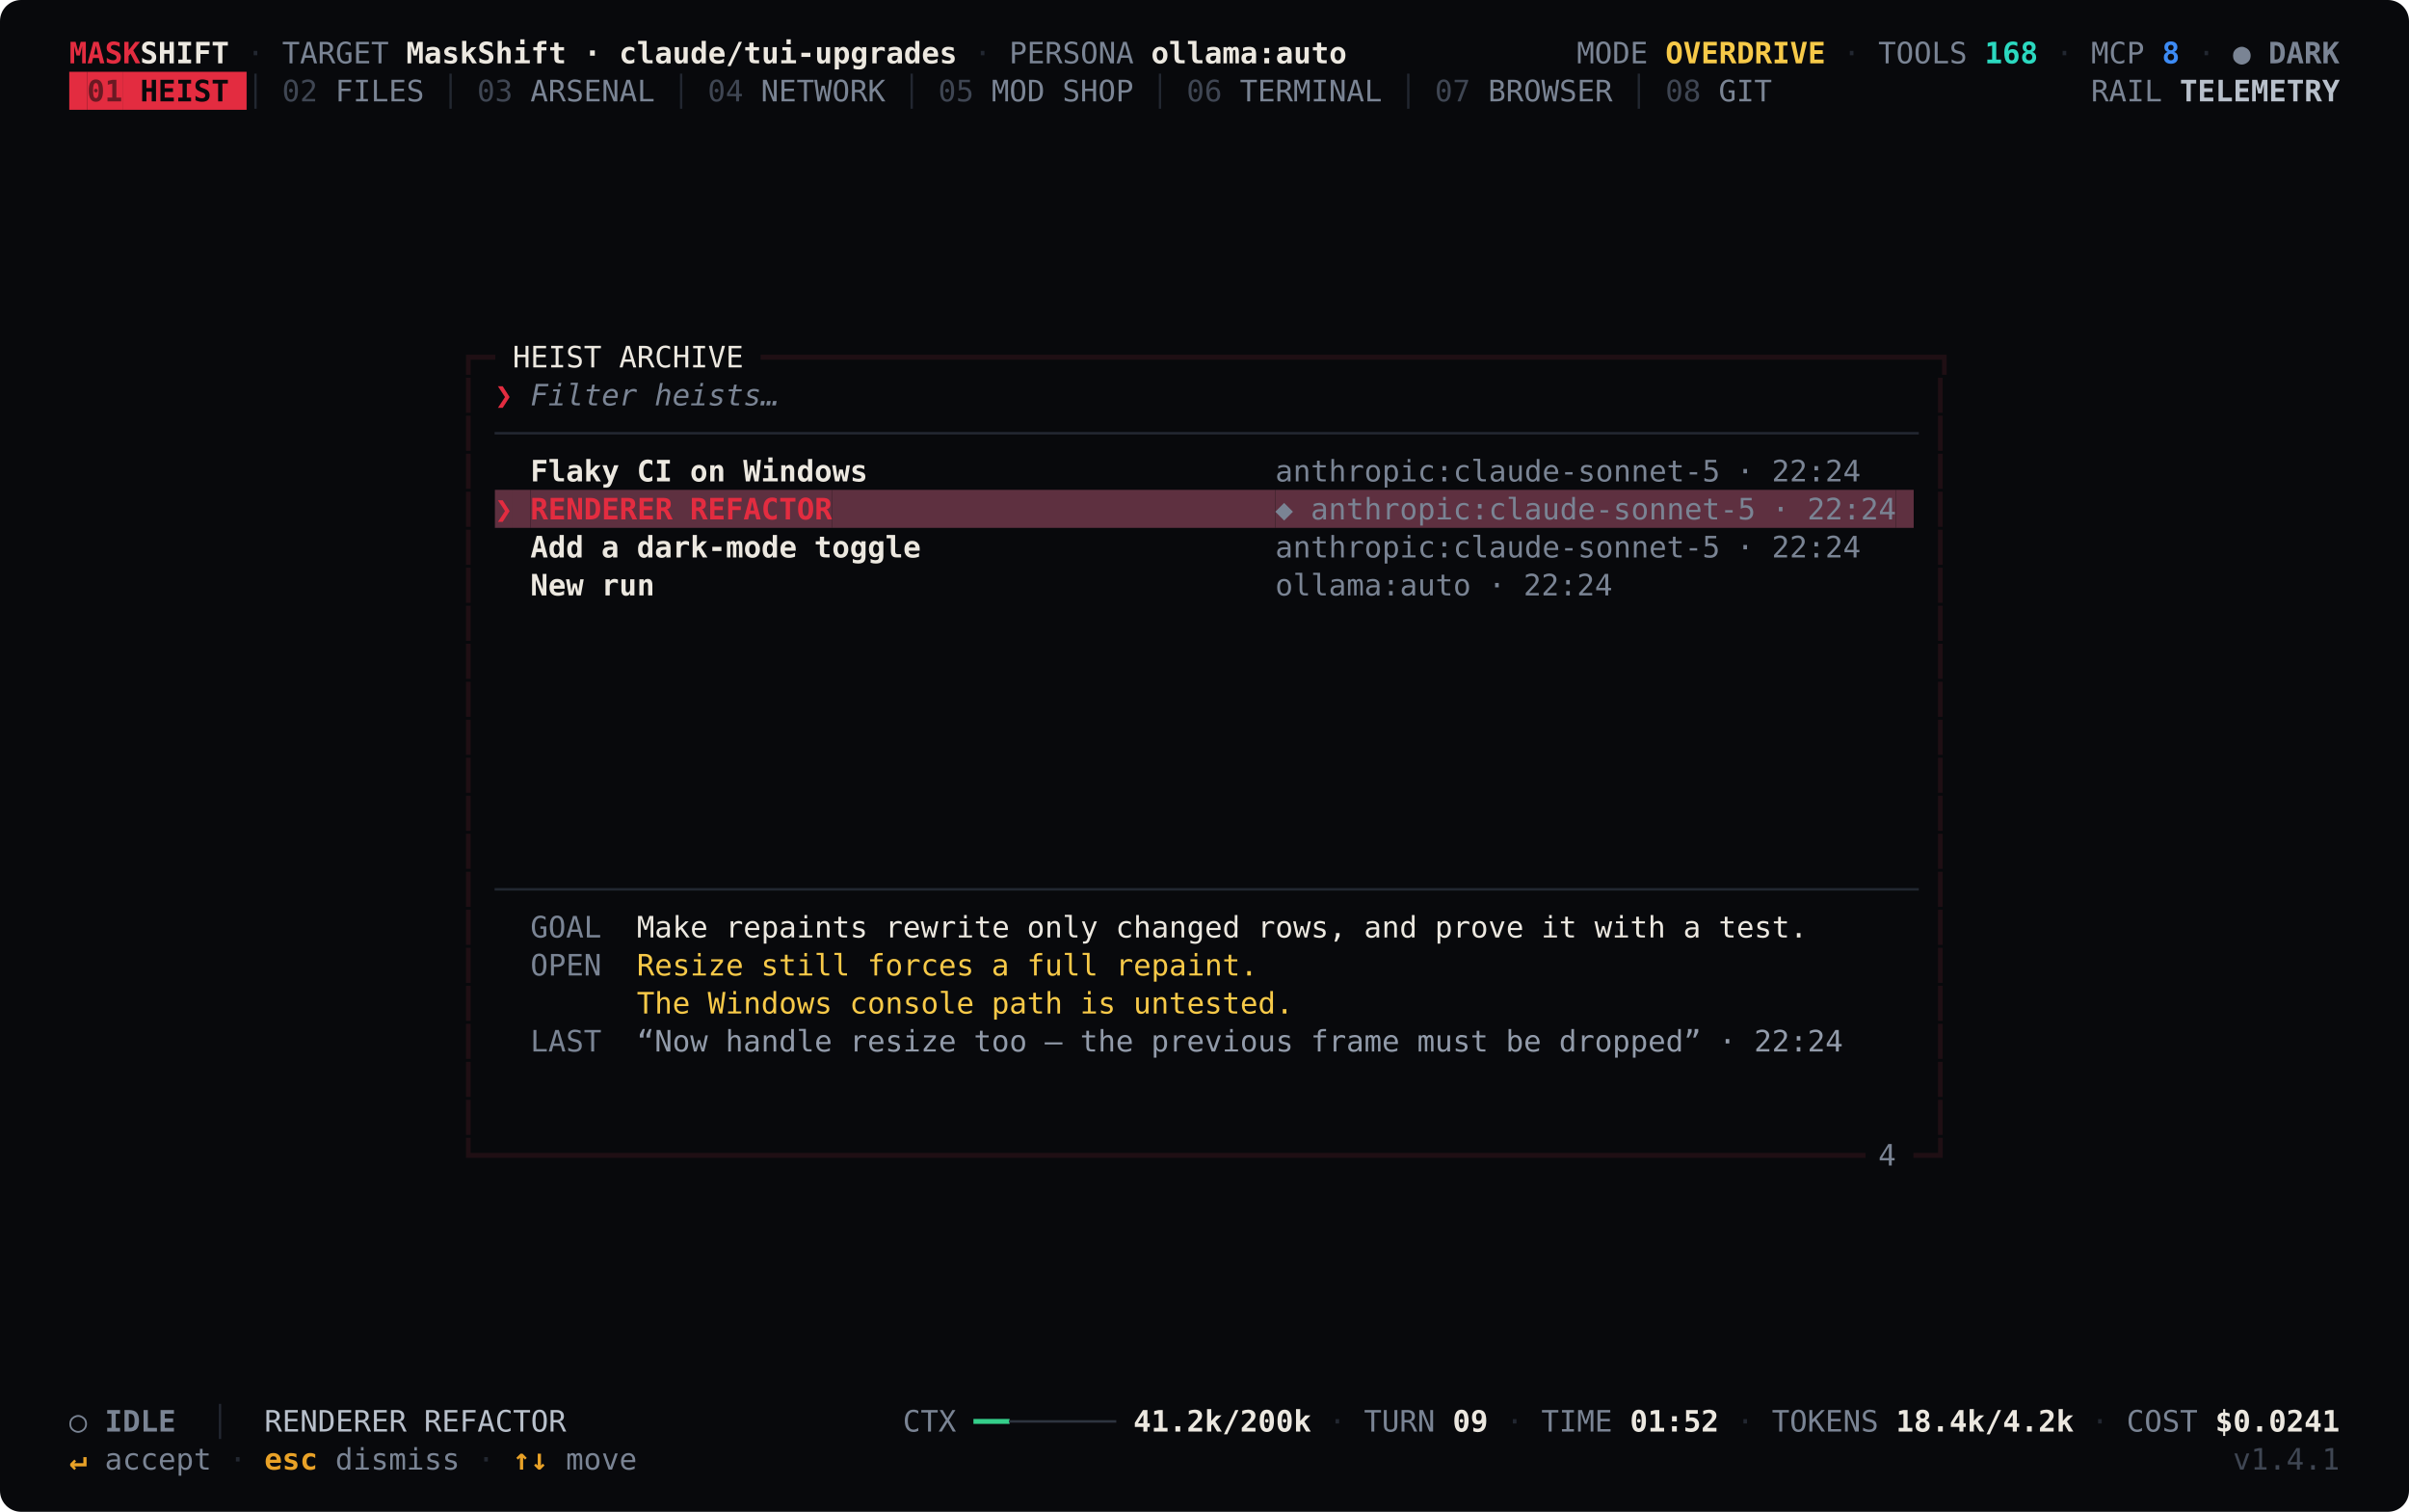
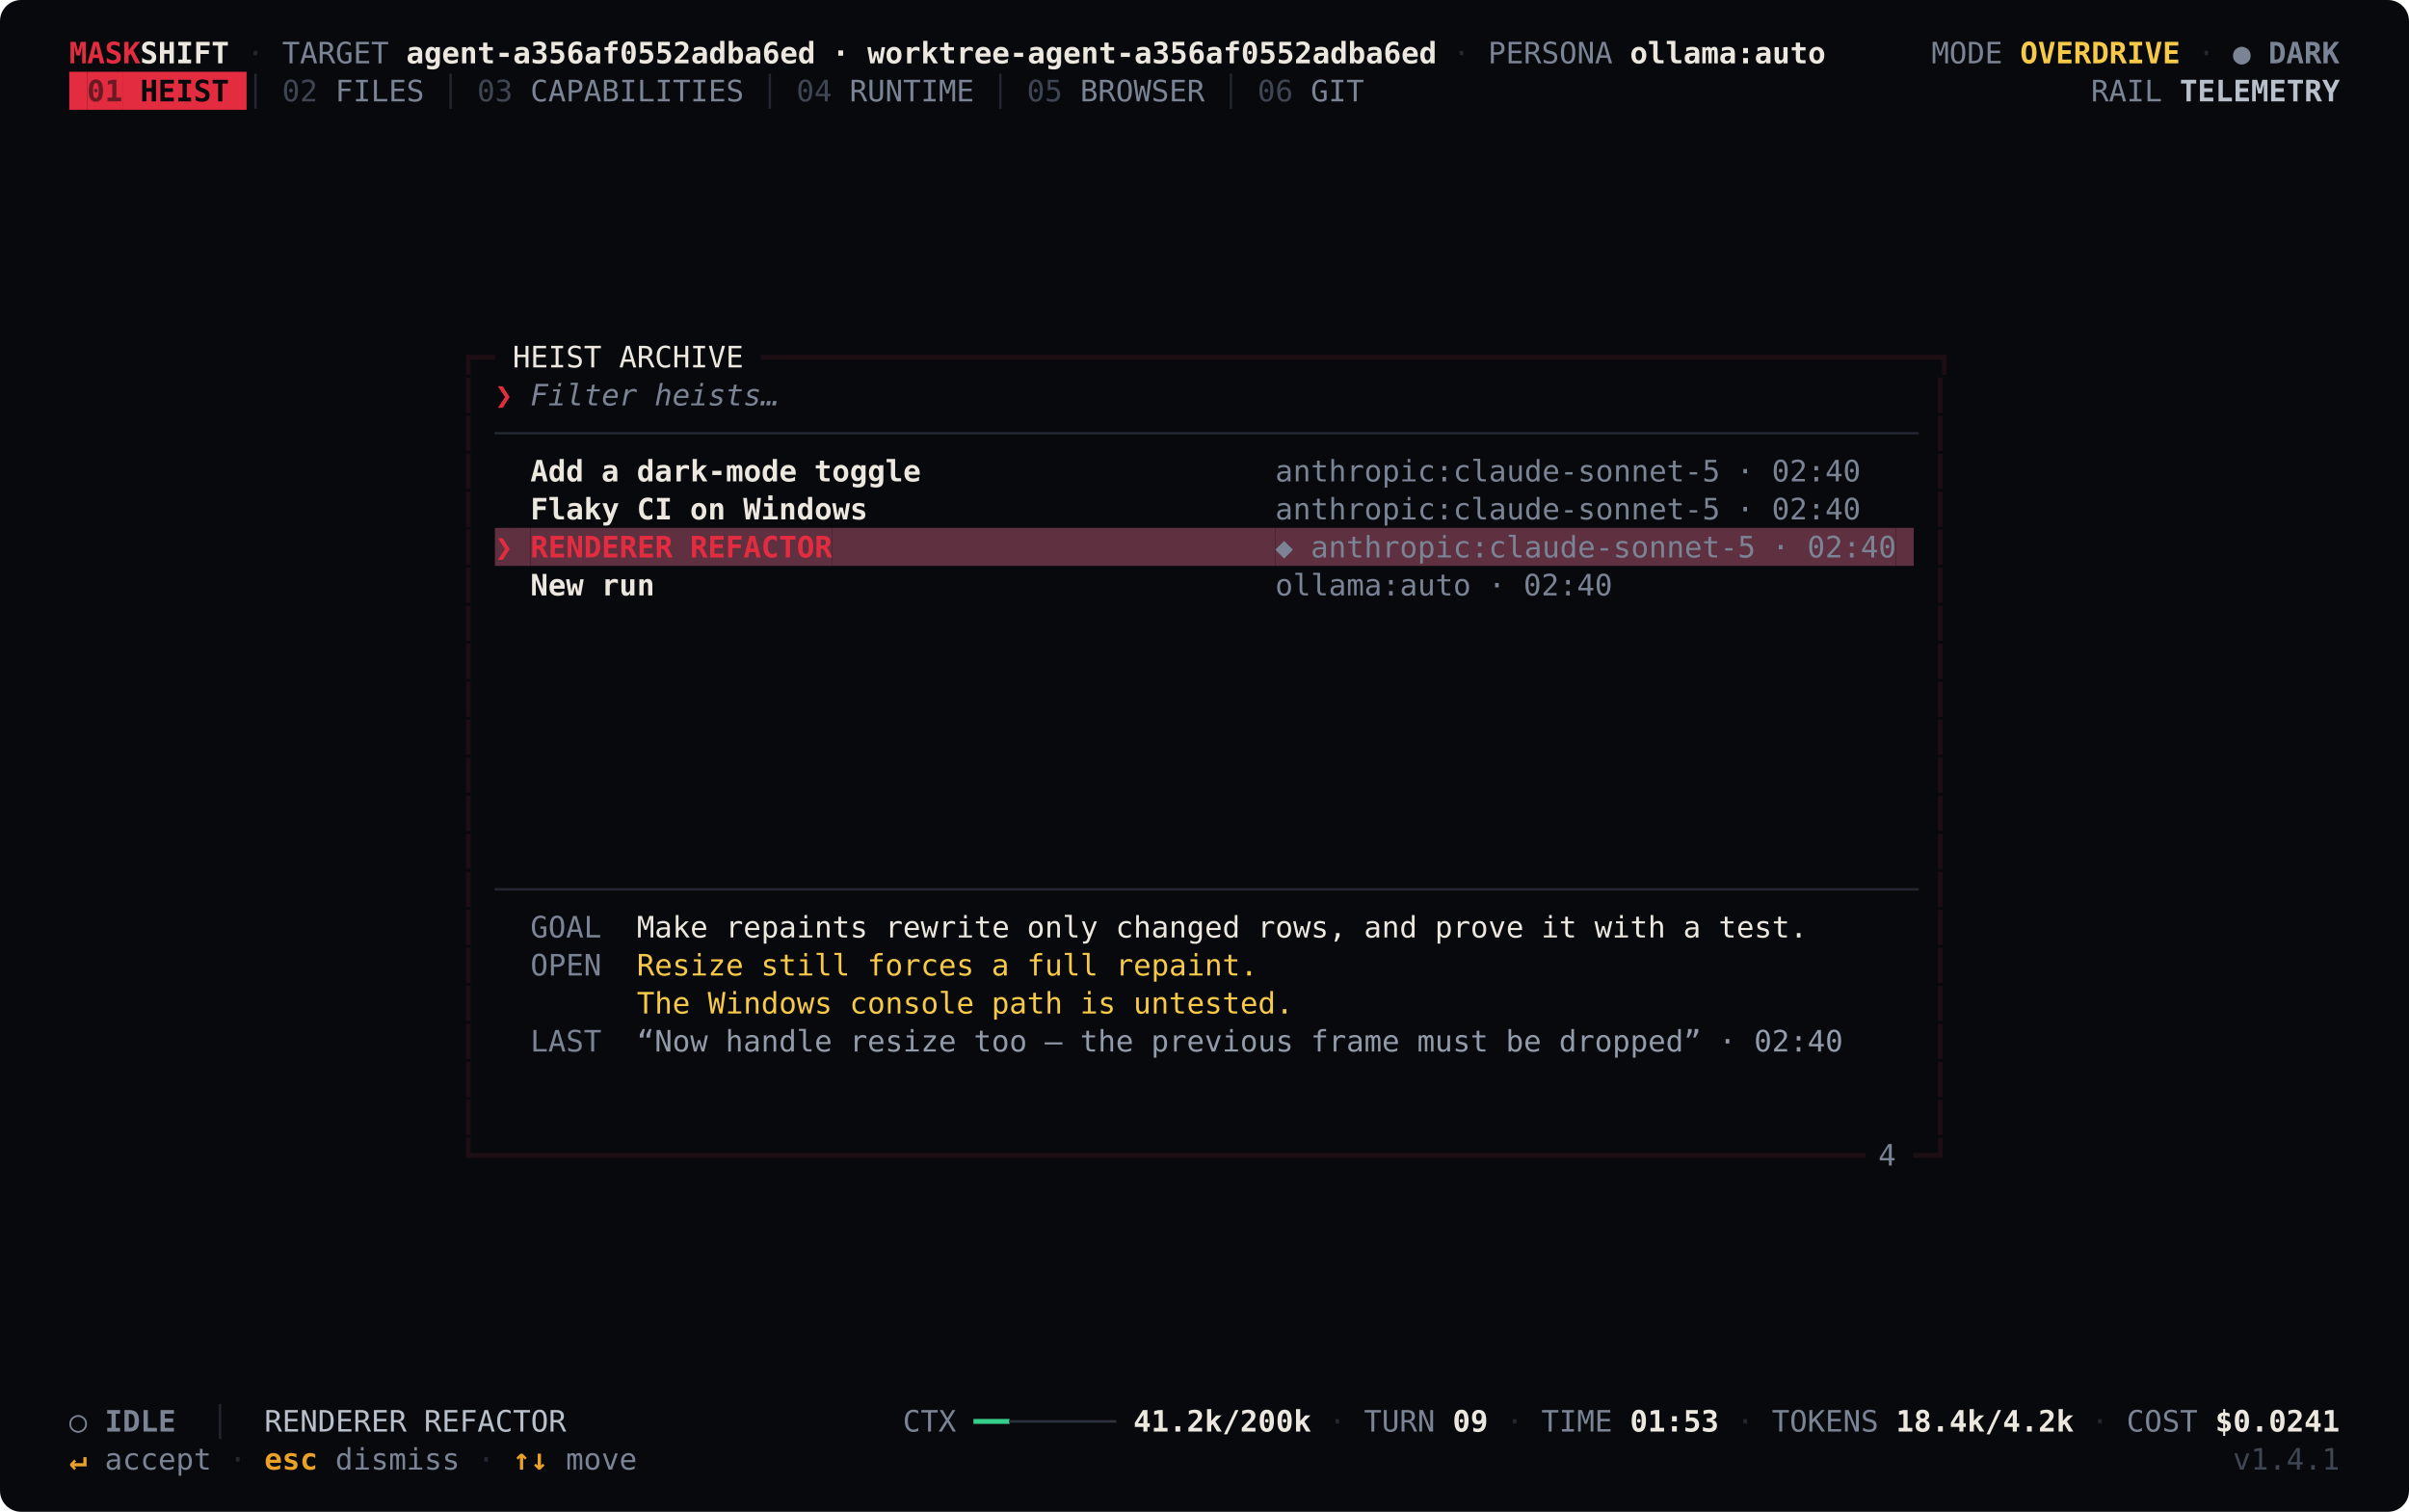
<svg xmlns="http://www.w3.org/2000/svg" width="1141" height="716" viewBox="0 0 1141 716" role="img" aria-label="MaskShift — heist archive">
  <rect width="100%" height="100%" rx="10" fill="#08090C" />
  <g font-family="SFMono-Regular, Menlo, Consolas, DejaVu Sans Mono, monospace" font-size="14" xml:space="preserve">
    <text x="32.80" y="30.00" fill="#e32c40" textLength="33.60" lengthAdjust="spacingAndGlyphs" font-weight="700">MASK</text>
    <text x="66.40" y="30.00" fill="#ece8e0" textLength="42.00" lengthAdjust="spacingAndGlyphs" font-weight="700">SHIFT</text>
    <text x="116.80" y="30.00" fill="#222731" textLength="8.40" lengthAdjust="spacingAndGlyphs">·</text>
    <text x="133.60" y="30.00" fill="#7a8494" textLength="50.40" lengthAdjust="spacingAndGlyphs">TARGET</text>
-     <text x="192.40" y="30.00" fill="#ece8e0" textLength="75.60" lengthAdjust="spacingAndGlyphs" font-weight="700">MaskShift</text>
-     <text x="276.40" y="30.00" fill="#ece8e0" textLength="8.40" lengthAdjust="spacingAndGlyphs" font-weight="700">·</text>
-     <text x="293.20" y="30.00" fill="#ece8e0" textLength="159.60" lengthAdjust="spacingAndGlyphs" font-weight="700">claude/tui-upgrades</text>
-     <text x="461.20" y="30.00" fill="#222731" textLength="8.40" lengthAdjust="spacingAndGlyphs">·</text>
-     <text x="478.00" y="30.00" fill="#7a8494" textLength="58.80" lengthAdjust="spacingAndGlyphs">PERSONA</text>
-     <text x="545.20" y="30.00" fill="#ece8e0" textLength="92.40" lengthAdjust="spacingAndGlyphs" font-weight="700">ollama:auto</text>
-     <text x="746.80" y="30.00" fill="#7a8494" textLength="33.60" lengthAdjust="spacingAndGlyphs">MODE</text>
-     <text x="788.80" y="30.00" fill="#f7c948" textLength="75.60" lengthAdjust="spacingAndGlyphs" font-weight="700">OVERDRIVE</text>
-     <text x="872.80" y="30.00" fill="#222731" textLength="8.40" lengthAdjust="spacingAndGlyphs">·</text>
-     <text x="889.60" y="30.00" fill="#7a8494" textLength="42.00" lengthAdjust="spacingAndGlyphs">TOOLS</text>
-     <text x="940.00" y="30.00" fill="#2bd9c0" textLength="25.20" lengthAdjust="spacingAndGlyphs" font-weight="700">168</text>
-     <text x="973.60" y="30.00" fill="#222731" textLength="8.40" lengthAdjust="spacingAndGlyphs">·</text>
-     <text x="990.40" y="30.00" fill="#7a8494" textLength="25.20" lengthAdjust="spacingAndGlyphs">MCP</text>
-     <text x="1024.00" y="30.00" fill="#3d8bf5" textLength="8.40" lengthAdjust="spacingAndGlyphs" font-weight="700">8</text>
+     <text x="192.40" y="30.00" fill="#ece8e0" textLength="193.20" lengthAdjust="spacingAndGlyphs" font-weight="700">agent-a356af0552adba6ed</text>
+     <text x="394.00" y="30.00" fill="#ece8e0" textLength="8.40" lengthAdjust="spacingAndGlyphs" font-weight="700">·</text>
+     <text x="410.80" y="30.00" fill="#ece8e0" textLength="268.80" lengthAdjust="spacingAndGlyphs" font-weight="700">worktree-agent-a356af0552adba6ed</text>
+     <text x="688.00" y="30.00" fill="#222731" textLength="8.40" lengthAdjust="spacingAndGlyphs">·</text>
+     <text x="704.80" y="30.00" fill="#7a8494" textLength="58.80" lengthAdjust="spacingAndGlyphs">PERSONA</text>
+     <text x="772.00" y="30.00" fill="#ece8e0" textLength="92.40" lengthAdjust="spacingAndGlyphs" font-weight="700">ollama:auto</text>
+     <text x="914.80" y="30.00" fill="#7a8494" textLength="33.60" lengthAdjust="spacingAndGlyphs">MODE</text>
+     <text x="956.80" y="30.00" fill="#f7c948" textLength="75.60" lengthAdjust="spacingAndGlyphs" font-weight="700">OVERDRIVE</text>
    <text x="1040.80" y="30.00" fill="#222731" textLength="8.40" lengthAdjust="spacingAndGlyphs">·</text>
    <text x="1057.60" y="30.00" fill="#7a8494" textLength="8.40" lengthAdjust="spacingAndGlyphs">●</text>
    <text x="1074.40" y="30.00" fill="#7a8494" textLength="33.60" lengthAdjust="spacingAndGlyphs" font-weight="700">DARK</text>
    <rect x="32.80" y="34.00" width="8.40" height="18" fill="#e32c40" />
    <rect x="41.20" y="34.00" width="16.80" height="18" fill="#e32c40" />
    <text x="41.20" y="48.00" fill="#6b1923" textLength="16.80" lengthAdjust="spacingAndGlyphs" font-weight="700">01</text>
    <rect x="58.00" y="34.00" width="58.80" height="18" fill="#e32c40" />
    <text x="66.40" y="48.00" fill="#08090c" textLength="42.00" lengthAdjust="spacingAndGlyphs" font-weight="700">HEIST</text>
    <text x="116.80" y="48.00" fill="#222731" textLength="8.40" lengthAdjust="spacingAndGlyphs">│</text>
    <text x="133.60" y="48.00" fill="#3f4653" textLength="16.80" lengthAdjust="spacingAndGlyphs">02</text>
    <text x="158.80" y="48.00" fill="#7a8494" textLength="42.00" lengthAdjust="spacingAndGlyphs">FILES</text>
    <text x="209.20" y="48.00" fill="#222731" textLength="8.40" lengthAdjust="spacingAndGlyphs">│</text>
    <text x="226.00" y="48.00" fill="#3f4653" textLength="16.80" lengthAdjust="spacingAndGlyphs">03</text>
-     <text x="251.20" y="48.00" fill="#7a8494" textLength="58.80" lengthAdjust="spacingAndGlyphs">ARSENAL</text>
-     <text x="318.40" y="48.00" fill="#222731" textLength="8.40" lengthAdjust="spacingAndGlyphs">│</text>
-     <text x="335.20" y="48.00" fill="#3f4653" textLength="16.80" lengthAdjust="spacingAndGlyphs">04</text>
-     <text x="360.40" y="48.00" fill="#7a8494" textLength="58.80" lengthAdjust="spacingAndGlyphs">NETWORK</text>
-     <text x="427.60" y="48.00" fill="#222731" textLength="8.40" lengthAdjust="spacingAndGlyphs">│</text>
-     <text x="444.40" y="48.00" fill="#3f4653" textLength="16.80" lengthAdjust="spacingAndGlyphs">05</text>
-     <text x="469.60" y="48.00" fill="#7a8494" textLength="25.20" lengthAdjust="spacingAndGlyphs">MOD</text>
-     <text x="503.20" y="48.00" fill="#7a8494" textLength="33.60" lengthAdjust="spacingAndGlyphs">SHOP</text>
-     <text x="545.20" y="48.00" fill="#222731" textLength="8.40" lengthAdjust="spacingAndGlyphs">│</text>
-     <text x="562.00" y="48.00" fill="#3f4653" textLength="16.80" lengthAdjust="spacingAndGlyphs">06</text>
-     <text x="587.20" y="48.00" fill="#7a8494" textLength="67.20" lengthAdjust="spacingAndGlyphs">TERMINAL</text>
-     <text x="662.80" y="48.00" fill="#222731" textLength="8.40" lengthAdjust="spacingAndGlyphs">│</text>
-     <text x="679.60" y="48.00" fill="#3f4653" textLength="16.80" lengthAdjust="spacingAndGlyphs">07</text>
-     <text x="704.80" y="48.00" fill="#7a8494" textLength="58.80" lengthAdjust="spacingAndGlyphs">BROWSER</text>
-     <text x="772.00" y="48.00" fill="#222731" textLength="8.40" lengthAdjust="spacingAndGlyphs">│</text>
-     <text x="788.80" y="48.00" fill="#3f4653" textLength="16.80" lengthAdjust="spacingAndGlyphs">08</text>
-     <text x="814.00" y="48.00" fill="#7a8494" textLength="25.20" lengthAdjust="spacingAndGlyphs">GIT</text>
+     <text x="251.20" y="48.00" fill="#7a8494" textLength="100.80" lengthAdjust="spacingAndGlyphs">CAPABILITIES</text>
+     <text x="360.40" y="48.00" fill="#222731" textLength="8.40" lengthAdjust="spacingAndGlyphs">│</text>
+     <text x="377.20" y="48.00" fill="#3f4653" textLength="16.80" lengthAdjust="spacingAndGlyphs">04</text>
+     <text x="402.40" y="48.00" fill="#7a8494" textLength="58.80" lengthAdjust="spacingAndGlyphs">RUNTIME</text>
+     <text x="469.60" y="48.00" fill="#222731" textLength="8.40" lengthAdjust="spacingAndGlyphs">│</text>
+     <text x="486.40" y="48.00" fill="#3f4653" textLength="16.80" lengthAdjust="spacingAndGlyphs">05</text>
+     <text x="511.60" y="48.00" fill="#7a8494" textLength="58.80" lengthAdjust="spacingAndGlyphs">BROWSER</text>
+     <text x="578.80" y="48.00" fill="#222731" textLength="8.40" lengthAdjust="spacingAndGlyphs">│</text>
+     <text x="595.60" y="48.00" fill="#3f4653" textLength="16.80" lengthAdjust="spacingAndGlyphs">06</text>
+     <text x="620.80" y="48.00" fill="#7a8494" textLength="25.20" lengthAdjust="spacingAndGlyphs">GIT</text>
    <text x="990.40" y="48.00" fill="#7a8494" textLength="33.60" lengthAdjust="spacingAndGlyphs">RAIL</text>
    <text x="1032.40" y="48.00" fill="#b8c0cb" textLength="75.60" lengthAdjust="spacingAndGlyphs" font-weight="700">TELEMETRY</text>
-     <text x="217.60" y="174.00" fill="#1f0f14" textLength="16.80" lengthAdjust="spacingAndGlyphs">┏━</text>
+     <text x="217.60" y="174.00" fill="#1c0e13" textLength="16.80" lengthAdjust="spacingAndGlyphs">┏━</text>
    <text x="242.80" y="174.00" fill="#ece8e0" textLength="42.00" lengthAdjust="spacingAndGlyphs">HEIST</text>
    <text x="293.20" y="174.00" fill="#ece8e0" textLength="58.80" lengthAdjust="spacingAndGlyphs">ARCHIVE</text>
-     <text x="360.40" y="174.00" fill="#1f0f14" textLength="562.80" lengthAdjust="spacingAndGlyphs">━━━━━━━━━━━━━━━━━━━━━━━━━━━━━━━━━━━━━━━━━━━━━━━━━━━━━━━━━━━━━━━━━━┓</text>
-     <text x="217.60" y="192.00" fill="#1f0f14" textLength="8.40" lengthAdjust="spacingAndGlyphs">┃</text>
+     <text x="360.40" y="174.00" fill="#1c0e13" textLength="562.80" lengthAdjust="spacingAndGlyphs">━━━━━━━━━━━━━━━━━━━━━━━━━━━━━━━━━━━━━━━━━━━━━━━━━━━━━━━━━━━━━━━━━━┓</text>
+     <text x="217.60" y="192.00" fill="#1c0e13" textLength="8.40" lengthAdjust="spacingAndGlyphs">┃</text>
    <text x="234.40" y="192.00" fill="#e32c40" textLength="8.40" lengthAdjust="spacingAndGlyphs">❯</text>
    <text x="251.20" y="192.00" fill="#7a8494" textLength="50.40" lengthAdjust="spacingAndGlyphs" font-style="italic">Filter</text>
    <text x="310.00" y="192.00" fill="#7a8494" textLength="58.80" lengthAdjust="spacingAndGlyphs" font-style="italic">heists…</text>
-     <text x="914.80" y="192.00" fill="#1f0f14" textLength="8.40" lengthAdjust="spacingAndGlyphs">┃</text>
-     <text x="217.60" y="210.00" fill="#1f0f14" textLength="8.40" lengthAdjust="spacingAndGlyphs">┃</text>
+     <text x="914.80" y="192.00" fill="#1c0e13" textLength="8.40" lengthAdjust="spacingAndGlyphs">┃</text>
+     <text x="217.60" y="210.00" fill="#1c0e13" textLength="8.40" lengthAdjust="spacingAndGlyphs">┃</text>
    <text x="234.40" y="210.00" fill="#222731" textLength="672.00" lengthAdjust="spacingAndGlyphs">────────────────────────────────────────────────────────────────────────────────</text>
-     <text x="914.80" y="210.00" fill="#1f0f14" textLength="8.40" lengthAdjust="spacingAndGlyphs">┃</text>
-     <text x="217.60" y="228.00" fill="#1f0f14" textLength="8.40" lengthAdjust="spacingAndGlyphs">┃</text>
-     <text x="251.20" y="228.00" fill="#ece8e0" textLength="42.00" lengthAdjust="spacingAndGlyphs" font-weight="700">Flaky</text>
-     <text x="301.60" y="228.00" fill="#ece8e0" textLength="16.80" lengthAdjust="spacingAndGlyphs" font-weight="700">CI</text>
-     <text x="326.80" y="228.00" fill="#ece8e0" textLength="16.80" lengthAdjust="spacingAndGlyphs" font-weight="700">on</text>
-     <text x="352.00" y="228.00" fill="#ece8e0" textLength="58.80" lengthAdjust="spacingAndGlyphs" font-weight="700">Windows</text>
+     <text x="914.80" y="210.00" fill="#1c0e13" textLength="8.40" lengthAdjust="spacingAndGlyphs">┃</text>
+     <text x="217.60" y="228.00" fill="#1c0e13" textLength="8.40" lengthAdjust="spacingAndGlyphs">┃</text>
+     <text x="251.20" y="228.00" fill="#ece8e0" textLength="25.20" lengthAdjust="spacingAndGlyphs" font-weight="700">Add</text>
+     <text x="284.80" y="228.00" fill="#ece8e0" textLength="8.40" lengthAdjust="spacingAndGlyphs" font-weight="700">a</text>
+     <text x="301.60" y="228.00" fill="#ece8e0" textLength="75.60" lengthAdjust="spacingAndGlyphs" font-weight="700">dark-mode</text>
+     <text x="385.60" y="228.00" fill="#ece8e0" textLength="50.40" lengthAdjust="spacingAndGlyphs" font-weight="700">toggle</text>
    <text x="604.00" y="228.00" fill="#7a8494" textLength="210.00" lengthAdjust="spacingAndGlyphs">anthropic:claude-sonnet-5</text>
    <text x="822.40" y="228.00" fill="#7a8494" textLength="8.40" lengthAdjust="spacingAndGlyphs">·</text>
-     <text x="839.20" y="228.00" fill="#7a8494" textLength="42.00" lengthAdjust="spacingAndGlyphs">22:24</text>
-     <text x="914.80" y="228.00" fill="#1f0f14" textLength="8.40" lengthAdjust="spacingAndGlyphs">┃</text>
-     <text x="217.60" y="246.00" fill="#1f0f14" textLength="8.40" lengthAdjust="spacingAndGlyphs">┃</text>
-     <rect x="234.40" y="232.00" width="8.40" height="18" fill="#5e3040" />
-     <text x="234.40" y="246.00" fill="#e32c40" textLength="8.40" lengthAdjust="spacingAndGlyphs">❯</text>
-     <rect x="242.80" y="232.00" width="8.40" height="18" fill="#5e3040" />
-     <rect x="251.20" y="232.00" width="142.80" height="18" fill="#5e3040" />
-     <text x="251.20" y="246.00" fill="#e32c40" textLength="67.20" lengthAdjust="spacingAndGlyphs" font-weight="700">RENDERER</text>
-     <text x="326.80" y="246.00" fill="#e32c40" textLength="67.20" lengthAdjust="spacingAndGlyphs" font-weight="700">REFACTOR</text>
-     <rect x="394.00" y="232.00" width="210.00" height="18" fill="#5e3040" />
-     <rect x="604.00" y="232.00" width="294.00" height="18" fill="#5e3040" />
-     <text x="604.00" y="246.00" fill="#7a8494" textLength="8.40" lengthAdjust="spacingAndGlyphs">◆</text>
-     <text x="620.80" y="246.00" fill="#7a8494" textLength="210.00" lengthAdjust="spacingAndGlyphs">anthropic:claude-sonnet-5</text>
-     <text x="839.20" y="246.00" fill="#7a8494" textLength="8.40" lengthAdjust="spacingAndGlyphs">·</text>
-     <text x="856.00" y="246.00" fill="#7a8494" textLength="42.00" lengthAdjust="spacingAndGlyphs">22:24</text>
-     <rect x="898.00" y="232.00" width="8.40" height="18" fill="#5e3040" />
-     <text x="914.80" y="246.00" fill="#1f0f14" textLength="8.40" lengthAdjust="spacingAndGlyphs">┃</text>
-     <text x="217.60" y="264.00" fill="#1f0f14" textLength="8.40" lengthAdjust="spacingAndGlyphs">┃</text>
-     <text x="251.20" y="264.00" fill="#ece8e0" textLength="25.20" lengthAdjust="spacingAndGlyphs" font-weight="700">Add</text>
-     <text x="284.80" y="264.00" fill="#ece8e0" textLength="8.40" lengthAdjust="spacingAndGlyphs" font-weight="700">a</text>
-     <text x="301.60" y="264.00" fill="#ece8e0" textLength="75.60" lengthAdjust="spacingAndGlyphs" font-weight="700">dark-mode</text>
-     <text x="385.60" y="264.00" fill="#ece8e0" textLength="50.40" lengthAdjust="spacingAndGlyphs" font-weight="700">toggle</text>
-     <text x="604.00" y="264.00" fill="#7a8494" textLength="210.00" lengthAdjust="spacingAndGlyphs">anthropic:claude-sonnet-5</text>
-     <text x="822.40" y="264.00" fill="#7a8494" textLength="8.40" lengthAdjust="spacingAndGlyphs">·</text>
-     <text x="839.20" y="264.00" fill="#7a8494" textLength="42.00" lengthAdjust="spacingAndGlyphs">22:24</text>
-     <text x="914.80" y="264.00" fill="#1f0f14" textLength="8.40" lengthAdjust="spacingAndGlyphs">┃</text>
-     <text x="217.60" y="282.00" fill="#1f0f14" textLength="8.40" lengthAdjust="spacingAndGlyphs">┃</text>
+     <text x="839.20" y="228.00" fill="#7a8494" textLength="42.00" lengthAdjust="spacingAndGlyphs">02:40</text>
+     <text x="914.80" y="228.00" fill="#1c0e13" textLength="8.40" lengthAdjust="spacingAndGlyphs">┃</text>
+     <text x="217.60" y="246.00" fill="#1c0e13" textLength="8.40" lengthAdjust="spacingAndGlyphs">┃</text>
+     <text x="251.20" y="246.00" fill="#ece8e0" textLength="42.00" lengthAdjust="spacingAndGlyphs" font-weight="700">Flaky</text>
+     <text x="301.60" y="246.00" fill="#ece8e0" textLength="16.80" lengthAdjust="spacingAndGlyphs" font-weight="700">CI</text>
+     <text x="326.80" y="246.00" fill="#ece8e0" textLength="16.80" lengthAdjust="spacingAndGlyphs" font-weight="700">on</text>
+     <text x="352.00" y="246.00" fill="#ece8e0" textLength="58.80" lengthAdjust="spacingAndGlyphs" font-weight="700">Windows</text>
+     <text x="604.00" y="246.00" fill="#7a8494" textLength="210.00" lengthAdjust="spacingAndGlyphs">anthropic:claude-sonnet-5</text>
+     <text x="822.40" y="246.00" fill="#7a8494" textLength="8.40" lengthAdjust="spacingAndGlyphs">·</text>
+     <text x="839.20" y="246.00" fill="#7a8494" textLength="42.00" lengthAdjust="spacingAndGlyphs">02:40</text>
+     <text x="914.80" y="246.00" fill="#1c0e13" textLength="8.40" lengthAdjust="spacingAndGlyphs">┃</text>
+     <text x="217.60" y="264.00" fill="#1c0e13" textLength="8.40" lengthAdjust="spacingAndGlyphs">┃</text>
+     <rect x="234.40" y="250.00" width="8.40" height="18" fill="#5e3040" />
+     <text x="234.40" y="264.00" fill="#e32c40" textLength="8.40" lengthAdjust="spacingAndGlyphs">❯</text>
+     <rect x="242.80" y="250.00" width="8.40" height="18" fill="#5e3040" />
+     <rect x="251.20" y="250.00" width="142.80" height="18" fill="#5e3040" />
+     <text x="251.20" y="264.00" fill="#e32c40" textLength="67.20" lengthAdjust="spacingAndGlyphs" font-weight="700">RENDERER</text>
+     <text x="326.80" y="264.00" fill="#e32c40" textLength="67.20" lengthAdjust="spacingAndGlyphs" font-weight="700">REFACTOR</text>
+     <rect x="394.00" y="250.00" width="210.00" height="18" fill="#5e3040" />
+     <rect x="604.00" y="250.00" width="294.00" height="18" fill="#5e3040" />
+     <text x="604.00" y="264.00" fill="#7a8494" textLength="8.40" lengthAdjust="spacingAndGlyphs">◆</text>
+     <text x="620.80" y="264.00" fill="#7a8494" textLength="210.00" lengthAdjust="spacingAndGlyphs">anthropic:claude-sonnet-5</text>
+     <text x="839.20" y="264.00" fill="#7a8494" textLength="8.40" lengthAdjust="spacingAndGlyphs">·</text>
+     <text x="856.00" y="264.00" fill="#7a8494" textLength="42.00" lengthAdjust="spacingAndGlyphs">02:40</text>
+     <rect x="898.00" y="250.00" width="8.40" height="18" fill="#5e3040" />
+     <text x="914.80" y="264.00" fill="#1c0e13" textLength="8.40" lengthAdjust="spacingAndGlyphs">┃</text>
+     <text x="217.60" y="282.00" fill="#1c0e13" textLength="8.40" lengthAdjust="spacingAndGlyphs">┃</text>
    <text x="251.20" y="282.00" fill="#ece8e0" textLength="25.20" lengthAdjust="spacingAndGlyphs" font-weight="700">New</text>
    <text x="284.80" y="282.00" fill="#ece8e0" textLength="25.20" lengthAdjust="spacingAndGlyphs" font-weight="700">run</text>
    <text x="604.00" y="282.00" fill="#7a8494" textLength="92.40" lengthAdjust="spacingAndGlyphs">ollama:auto</text>
    <text x="704.80" y="282.00" fill="#7a8494" textLength="8.40" lengthAdjust="spacingAndGlyphs">·</text>
-     <text x="721.60" y="282.00" fill="#7a8494" textLength="42.00" lengthAdjust="spacingAndGlyphs">22:24</text>
-     <text x="914.80" y="282.00" fill="#1f0f14" textLength="8.40" lengthAdjust="spacingAndGlyphs">┃</text>
-     <text x="217.60" y="300.00" fill="#1f0f14" textLength="8.40" lengthAdjust="spacingAndGlyphs">┃</text>
-     <text x="914.80" y="300.00" fill="#1f0f14" textLength="8.40" lengthAdjust="spacingAndGlyphs">┃</text>
-     <text x="217.60" y="318.00" fill="#1f0f14" textLength="8.40" lengthAdjust="spacingAndGlyphs">┃</text>
-     <text x="914.80" y="318.00" fill="#1f0f14" textLength="8.40" lengthAdjust="spacingAndGlyphs">┃</text>
-     <text x="217.60" y="336.00" fill="#1f0f14" textLength="8.40" lengthAdjust="spacingAndGlyphs">┃</text>
-     <text x="914.80" y="336.00" fill="#1f0f14" textLength="8.40" lengthAdjust="spacingAndGlyphs">┃</text>
-     <text x="217.60" y="354.00" fill="#1f0f14" textLength="8.40" lengthAdjust="spacingAndGlyphs">┃</text>
-     <text x="914.80" y="354.00" fill="#1f0f14" textLength="8.40" lengthAdjust="spacingAndGlyphs">┃</text>
-     <text x="217.60" y="372.00" fill="#1f0f14" textLength="8.40" lengthAdjust="spacingAndGlyphs">┃</text>
-     <text x="914.80" y="372.00" fill="#1f0f14" textLength="8.40" lengthAdjust="spacingAndGlyphs">┃</text>
-     <text x="217.60" y="390.00" fill="#1f0f14" textLength="8.40" lengthAdjust="spacingAndGlyphs">┃</text>
-     <text x="914.80" y="390.00" fill="#1f0f14" textLength="8.40" lengthAdjust="spacingAndGlyphs">┃</text>
-     <text x="217.60" y="408.00" fill="#1f0f14" textLength="8.40" lengthAdjust="spacingAndGlyphs">┃</text>
-     <text x="914.80" y="408.00" fill="#1f0f14" textLength="8.40" lengthAdjust="spacingAndGlyphs">┃</text>
-     <text x="217.60" y="426.00" fill="#1f0f14" textLength="8.40" lengthAdjust="spacingAndGlyphs">┃</text>
+     <text x="721.60" y="282.00" fill="#7a8494" textLength="42.00" lengthAdjust="spacingAndGlyphs">02:40</text>
+     <text x="914.80" y="282.00" fill="#1c0e13" textLength="8.40" lengthAdjust="spacingAndGlyphs">┃</text>
+     <text x="217.60" y="300.00" fill="#1c0e13" textLength="8.40" lengthAdjust="spacingAndGlyphs">┃</text>
+     <text x="914.80" y="300.00" fill="#1c0e13" textLength="8.40" lengthAdjust="spacingAndGlyphs">┃</text>
+     <text x="217.60" y="318.00" fill="#1c0e13" textLength="8.40" lengthAdjust="spacingAndGlyphs">┃</text>
+     <text x="914.80" y="318.00" fill="#1c0e13" textLength="8.40" lengthAdjust="spacingAndGlyphs">┃</text>
+     <text x="217.60" y="336.00" fill="#1c0e13" textLength="8.40" lengthAdjust="spacingAndGlyphs">┃</text>
+     <text x="914.80" y="336.00" fill="#1c0e13" textLength="8.40" lengthAdjust="spacingAndGlyphs">┃</text>
+     <text x="217.60" y="354.00" fill="#1c0e13" textLength="8.40" lengthAdjust="spacingAndGlyphs">┃</text>
+     <text x="914.80" y="354.00" fill="#1c0e13" textLength="8.40" lengthAdjust="spacingAndGlyphs">┃</text>
+     <text x="217.60" y="372.00" fill="#1c0e13" textLength="8.40" lengthAdjust="spacingAndGlyphs">┃</text>
+     <text x="914.80" y="372.00" fill="#1c0e13" textLength="8.40" lengthAdjust="spacingAndGlyphs">┃</text>
+     <text x="217.60" y="390.00" fill="#1c0e13" textLength="8.40" lengthAdjust="spacingAndGlyphs">┃</text>
+     <text x="914.80" y="390.00" fill="#1c0e13" textLength="8.40" lengthAdjust="spacingAndGlyphs">┃</text>
+     <text x="217.60" y="408.00" fill="#1c0e13" textLength="8.40" lengthAdjust="spacingAndGlyphs">┃</text>
+     <text x="914.80" y="408.00" fill="#1c0e13" textLength="8.40" lengthAdjust="spacingAndGlyphs">┃</text>
+     <text x="217.60" y="426.00" fill="#1c0e13" textLength="8.40" lengthAdjust="spacingAndGlyphs">┃</text>
    <text x="234.40" y="426.00" fill="#222731" textLength="672.00" lengthAdjust="spacingAndGlyphs">────────────────────────────────────────────────────────────────────────────────</text>
-     <text x="914.80" y="426.00" fill="#1f0f14" textLength="8.40" lengthAdjust="spacingAndGlyphs">┃</text>
-     <text x="217.60" y="444.00" fill="#1f0f14" textLength="8.40" lengthAdjust="spacingAndGlyphs">┃</text>
+     <text x="914.80" y="426.00" fill="#1c0e13" textLength="8.40" lengthAdjust="spacingAndGlyphs">┃</text>
+     <text x="217.60" y="444.00" fill="#1c0e13" textLength="8.40" lengthAdjust="spacingAndGlyphs">┃</text>
    <text x="251.20" y="444.00" fill="#7a8494" textLength="33.60" lengthAdjust="spacingAndGlyphs">GOAL</text>
    <text x="301.60" y="444.00" fill="#ece8e0" textLength="33.60" lengthAdjust="spacingAndGlyphs">Make</text>
    <text x="343.60" y="444.00" fill="#ece8e0" textLength="67.20" lengthAdjust="spacingAndGlyphs">repaints</text>
    <text x="419.20" y="444.00" fill="#ece8e0" textLength="58.80" lengthAdjust="spacingAndGlyphs">rewrite</text>
    <text x="486.40" y="444.00" fill="#ece8e0" textLength="33.60" lengthAdjust="spacingAndGlyphs">only</text>
    <text x="528.40" y="444.00" fill="#ece8e0" textLength="58.80" lengthAdjust="spacingAndGlyphs">changed</text>
    <text x="595.60" y="444.00" fill="#ece8e0" textLength="42.00" lengthAdjust="spacingAndGlyphs">rows,</text>
    <text x="646.00" y="444.00" fill="#ece8e0" textLength="25.20" lengthAdjust="spacingAndGlyphs">and</text>
    <text x="679.60" y="444.00" fill="#ece8e0" textLength="42.00" lengthAdjust="spacingAndGlyphs">prove</text>
    <text x="730.00" y="444.00" fill="#ece8e0" textLength="16.80" lengthAdjust="spacingAndGlyphs">it</text>
    <text x="755.20" y="444.00" fill="#ece8e0" textLength="33.60" lengthAdjust="spacingAndGlyphs">with</text>
    <text x="797.20" y="444.00" fill="#ece8e0" textLength="8.40" lengthAdjust="spacingAndGlyphs">a</text>
    <text x="814.00" y="444.00" fill="#ece8e0" textLength="42.00" lengthAdjust="spacingAndGlyphs">test.</text>
-     <text x="914.80" y="444.00" fill="#1f0f14" textLength="8.40" lengthAdjust="spacingAndGlyphs">┃</text>
-     <text x="217.60" y="462.00" fill="#1f0f14" textLength="8.40" lengthAdjust="spacingAndGlyphs">┃</text>
+     <text x="914.80" y="444.00" fill="#1c0e13" textLength="8.40" lengthAdjust="spacingAndGlyphs">┃</text>
+     <text x="217.60" y="462.00" fill="#1c0e13" textLength="8.40" lengthAdjust="spacingAndGlyphs">┃</text>
    <text x="251.20" y="462.00" fill="#7a8494" textLength="33.60" lengthAdjust="spacingAndGlyphs">OPEN</text>
    <text x="301.60" y="462.00" fill="#f7c948" textLength="50.40" lengthAdjust="spacingAndGlyphs">Resize</text>
    <text x="360.40" y="462.00" fill="#f7c948" textLength="42.00" lengthAdjust="spacingAndGlyphs">still</text>
    <text x="410.80" y="462.00" fill="#f7c948" textLength="50.40" lengthAdjust="spacingAndGlyphs">forces</text>
    <text x="469.60" y="462.00" fill="#f7c948" textLength="8.40" lengthAdjust="spacingAndGlyphs">a</text>
    <text x="486.40" y="462.00" fill="#f7c948" textLength="33.60" lengthAdjust="spacingAndGlyphs">full</text>
    <text x="528.40" y="462.00" fill="#f7c948" textLength="67.20" lengthAdjust="spacingAndGlyphs">repaint.</text>
-     <text x="914.80" y="462.00" fill="#1f0f14" textLength="8.40" lengthAdjust="spacingAndGlyphs">┃</text>
-     <text x="217.60" y="480.00" fill="#1f0f14" textLength="8.40" lengthAdjust="spacingAndGlyphs">┃</text>
+     <text x="914.80" y="462.00" fill="#1c0e13" textLength="8.40" lengthAdjust="spacingAndGlyphs">┃</text>
+     <text x="217.60" y="480.00" fill="#1c0e13" textLength="8.40" lengthAdjust="spacingAndGlyphs">┃</text>
    <text x="301.60" y="480.00" fill="#f7c948" textLength="25.20" lengthAdjust="spacingAndGlyphs">The</text>
    <text x="335.20" y="480.00" fill="#f7c948" textLength="58.80" lengthAdjust="spacingAndGlyphs">Windows</text>
    <text x="402.40" y="480.00" fill="#f7c948" textLength="58.80" lengthAdjust="spacingAndGlyphs">console</text>
    <text x="469.60" y="480.00" fill="#f7c948" textLength="33.60" lengthAdjust="spacingAndGlyphs">path</text>
    <text x="511.60" y="480.00" fill="#f7c948" textLength="16.80" lengthAdjust="spacingAndGlyphs">is</text>
    <text x="536.80" y="480.00" fill="#f7c948" textLength="75.60" lengthAdjust="spacingAndGlyphs">untested.</text>
-     <text x="914.80" y="480.00" fill="#1f0f14" textLength="8.40" lengthAdjust="spacingAndGlyphs">┃</text>
-     <text x="217.60" y="498.00" fill="#1f0f14" textLength="8.40" lengthAdjust="spacingAndGlyphs">┃</text>
+     <text x="914.80" y="480.00" fill="#1c0e13" textLength="8.40" lengthAdjust="spacingAndGlyphs">┃</text>
+     <text x="217.60" y="498.00" fill="#1c0e13" textLength="8.40" lengthAdjust="spacingAndGlyphs">┃</text>
    <text x="251.20" y="498.00" fill="#7a8494" textLength="33.60" lengthAdjust="spacingAndGlyphs">LAST</text>
    <text x="301.60" y="498.00" fill="#929baa" textLength="33.60" lengthAdjust="spacingAndGlyphs">“Now</text>
    <text x="343.60" y="498.00" fill="#929baa" textLength="50.40" lengthAdjust="spacingAndGlyphs">handle</text>
    <text x="402.40" y="498.00" fill="#929baa" textLength="50.40" lengthAdjust="spacingAndGlyphs">resize</text>
    <text x="461.20" y="498.00" fill="#929baa" textLength="25.20" lengthAdjust="spacingAndGlyphs">too</text>
    <text x="494.80" y="498.00" fill="#929baa" textLength="8.40" lengthAdjust="spacingAndGlyphs">—</text>
    <text x="511.60" y="498.00" fill="#929baa" textLength="25.20" lengthAdjust="spacingAndGlyphs">the</text>
    <text x="545.20" y="498.00" fill="#929baa" textLength="67.20" lengthAdjust="spacingAndGlyphs">previous</text>
    <text x="620.80" y="498.00" fill="#929baa" textLength="42.00" lengthAdjust="spacingAndGlyphs">frame</text>
    <text x="671.20" y="498.00" fill="#929baa" textLength="33.60" lengthAdjust="spacingAndGlyphs">must</text>
    <text x="713.20" y="498.00" fill="#929baa" textLength="16.80" lengthAdjust="spacingAndGlyphs">be</text>
    <text x="738.40" y="498.00" fill="#929baa" textLength="67.20" lengthAdjust="spacingAndGlyphs">dropped”</text>
    <text x="814.00" y="498.00" fill="#929baa" textLength="8.40" lengthAdjust="spacingAndGlyphs">·</text>
-     <text x="830.80" y="498.00" fill="#929baa" textLength="42.00" lengthAdjust="spacingAndGlyphs">22:24</text>
-     <text x="914.80" y="498.00" fill="#1f0f14" textLength="8.40" lengthAdjust="spacingAndGlyphs">┃</text>
-     <text x="217.60" y="516.00" fill="#1f0f14" textLength="8.40" lengthAdjust="spacingAndGlyphs">┃</text>
-     <text x="914.80" y="516.00" fill="#1f0f14" textLength="8.40" lengthAdjust="spacingAndGlyphs">┃</text>
-     <text x="217.60" y="534.00" fill="#1f0f14" textLength="8.40" lengthAdjust="spacingAndGlyphs">┃</text>
-     <text x="914.80" y="534.00" fill="#1f0f14" textLength="8.40" lengthAdjust="spacingAndGlyphs">┃</text>
-     <text x="217.60" y="552.00" fill="#1f0f14" textLength="663.60" lengthAdjust="spacingAndGlyphs">┗━━━━━━━━━━━━━━━━━━━━━━━━━━━━━━━━━━━━━━━━━━━━━━━━━━━━━━━━━━━━━━━━━━━━━━━━━━━━━━</text>
+     <text x="830.80" y="498.00" fill="#929baa" textLength="42.00" lengthAdjust="spacingAndGlyphs">02:40</text>
+     <text x="914.80" y="498.00" fill="#1c0e13" textLength="8.40" lengthAdjust="spacingAndGlyphs">┃</text>
+     <text x="217.60" y="516.00" fill="#1c0e13" textLength="8.40" lengthAdjust="spacingAndGlyphs">┃</text>
+     <text x="914.80" y="516.00" fill="#1c0e13" textLength="8.40" lengthAdjust="spacingAndGlyphs">┃</text>
+     <text x="217.60" y="534.00" fill="#1c0e13" textLength="8.40" lengthAdjust="spacingAndGlyphs">┃</text>
+     <text x="914.80" y="534.00" fill="#1c0e13" textLength="8.40" lengthAdjust="spacingAndGlyphs">┃</text>
+     <text x="217.60" y="552.00" fill="#1c0e13" textLength="663.60" lengthAdjust="spacingAndGlyphs">┗━━━━━━━━━━━━━━━━━━━━━━━━━━━━━━━━━━━━━━━━━━━━━━━━━━━━━━━━━━━━━━━━━━━━━━━━━━━━━━</text>
    <text x="889.60" y="552.00" fill="#7a8494" textLength="8.40" lengthAdjust="spacingAndGlyphs">4</text>
-     <text x="906.40" y="552.00" fill="#1f0f14" textLength="16.80" lengthAdjust="spacingAndGlyphs">━┛</text>
+     <text x="906.40" y="552.00" fill="#1c0e13" textLength="16.80" lengthAdjust="spacingAndGlyphs">━┛</text>
    <text x="32.80" y="678.00" fill="#7a8494" textLength="8.40" lengthAdjust="spacingAndGlyphs">○</text>
    <text x="49.60" y="678.00" fill="#7a8494" textLength="33.60" lengthAdjust="spacingAndGlyphs" font-weight="700">IDLE</text>
    <text x="100.00" y="678.00" fill="#222731" textLength="8.40" lengthAdjust="spacingAndGlyphs">│</text>
    <text x="125.20" y="678.00" fill="#b8c0cb" textLength="67.20" lengthAdjust="spacingAndGlyphs">RENDERER</text>
    <text x="200.80" y="678.00" fill="#b8c0cb" textLength="67.20" lengthAdjust="spacingAndGlyphs">REFACTOR</text>
    <text x="427.60" y="678.00" fill="#7a8494" textLength="25.20" lengthAdjust="spacingAndGlyphs">CTX</text>
    <text x="461.20" y="678.00" fill="#35cf8b" textLength="16.80" lengthAdjust="spacingAndGlyphs">━━</text>
    <text x="478.00" y="678.00" fill="#2e343f" textLength="50.40" lengthAdjust="spacingAndGlyphs">──────</text>
    <text x="536.80" y="678.00" fill="#ece8e0" textLength="84.00" lengthAdjust="spacingAndGlyphs" font-weight="700">41.2k/200k</text>
    <text x="629.20" y="678.00" fill="#222731" textLength="8.40" lengthAdjust="spacingAndGlyphs">·</text>
    <text x="646.00" y="678.00" fill="#7a8494" textLength="33.60" lengthAdjust="spacingAndGlyphs">TURN</text>
    <text x="688.00" y="678.00" fill="#ece8e0" textLength="16.80" lengthAdjust="spacingAndGlyphs" font-weight="700">09</text>
    <text x="713.20" y="678.00" fill="#222731" textLength="8.40" lengthAdjust="spacingAndGlyphs">·</text>
    <text x="730.00" y="678.00" fill="#7a8494" textLength="33.60" lengthAdjust="spacingAndGlyphs">TIME</text>
-     <text x="772.00" y="678.00" fill="#ece8e0" textLength="42.00" lengthAdjust="spacingAndGlyphs" font-weight="700">01:52</text>
+     <text x="772.00" y="678.00" fill="#ece8e0" textLength="42.00" lengthAdjust="spacingAndGlyphs" font-weight="700">01:53</text>
    <text x="822.40" y="678.00" fill="#222731" textLength="8.40" lengthAdjust="spacingAndGlyphs">·</text>
    <text x="839.20" y="678.00" fill="#7a8494" textLength="50.40" lengthAdjust="spacingAndGlyphs">TOKENS</text>
    <text x="898.00" y="678.00" fill="#ece8e0" textLength="84.00" lengthAdjust="spacingAndGlyphs" font-weight="700">18.4k/4.2k</text>
    <text x="990.40" y="678.00" fill="#222731" textLength="8.40" lengthAdjust="spacingAndGlyphs">·</text>
    <text x="1007.20" y="678.00" fill="#7a8494" textLength="33.60" lengthAdjust="spacingAndGlyphs">COST</text>
    <text x="1049.20" y="678.00" fill="#ece8e0" textLength="58.80" lengthAdjust="spacingAndGlyphs" font-weight="700">$0.0241</text>
    <text x="32.80" y="696.00" fill="#e9a227" textLength="8.40" lengthAdjust="spacingAndGlyphs" font-weight="700">↵</text>
    <text x="49.60" y="696.00" fill="#7a8494" textLength="50.40" lengthAdjust="spacingAndGlyphs">accept</text>
    <text x="108.40" y="696.00" fill="#222731" textLength="8.40" lengthAdjust="spacingAndGlyphs">·</text>
    <text x="125.20" y="696.00" fill="#e9a227" textLength="25.20" lengthAdjust="spacingAndGlyphs" font-weight="700">esc</text>
    <text x="158.80" y="696.00" fill="#7a8494" textLength="58.80" lengthAdjust="spacingAndGlyphs">dismiss</text>
    <text x="226.00" y="696.00" fill="#222731" textLength="8.40" lengthAdjust="spacingAndGlyphs">·</text>
    <text x="242.80" y="696.00" fill="#e9a227" textLength="16.80" lengthAdjust="spacingAndGlyphs" font-weight="700">↑↓</text>
    <text x="268.00" y="696.00" fill="#7a8494" textLength="33.60" lengthAdjust="spacingAndGlyphs">move</text>
    <text x="1057.60" y="696.00" fill="#3f4653" textLength="50.40" lengthAdjust="spacingAndGlyphs">v1.4.1</text>
  </g>
</svg>
